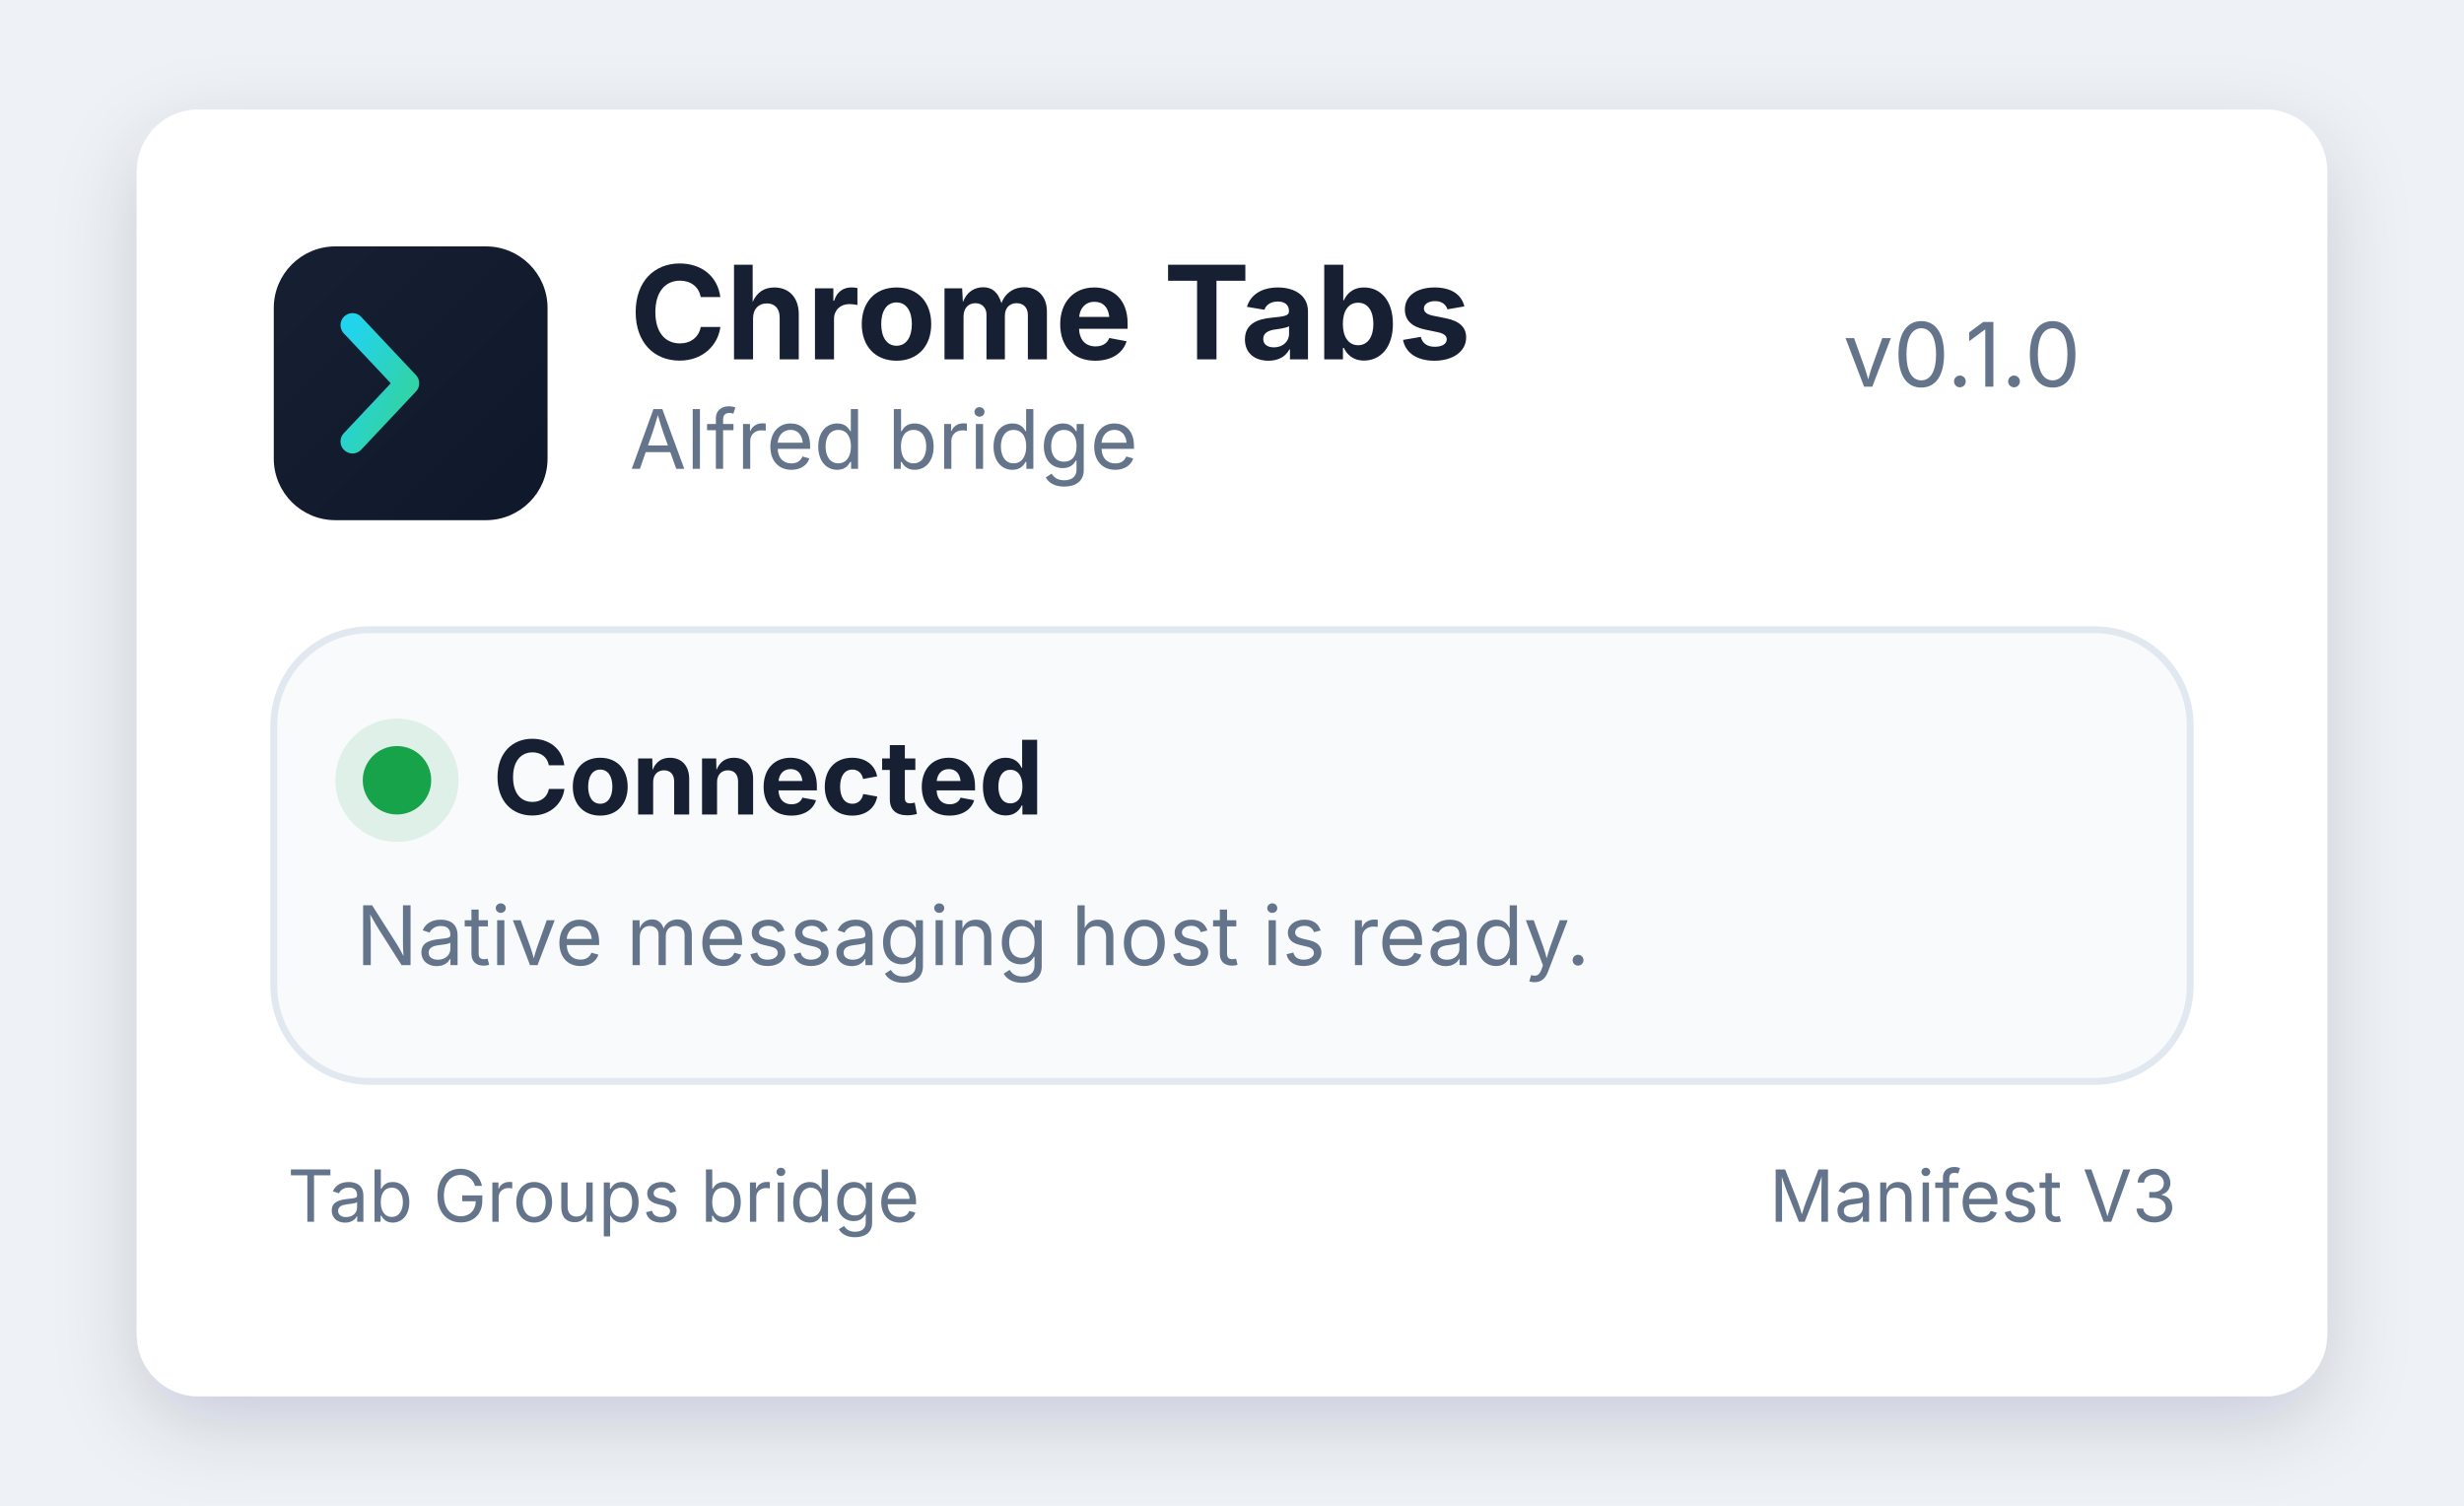
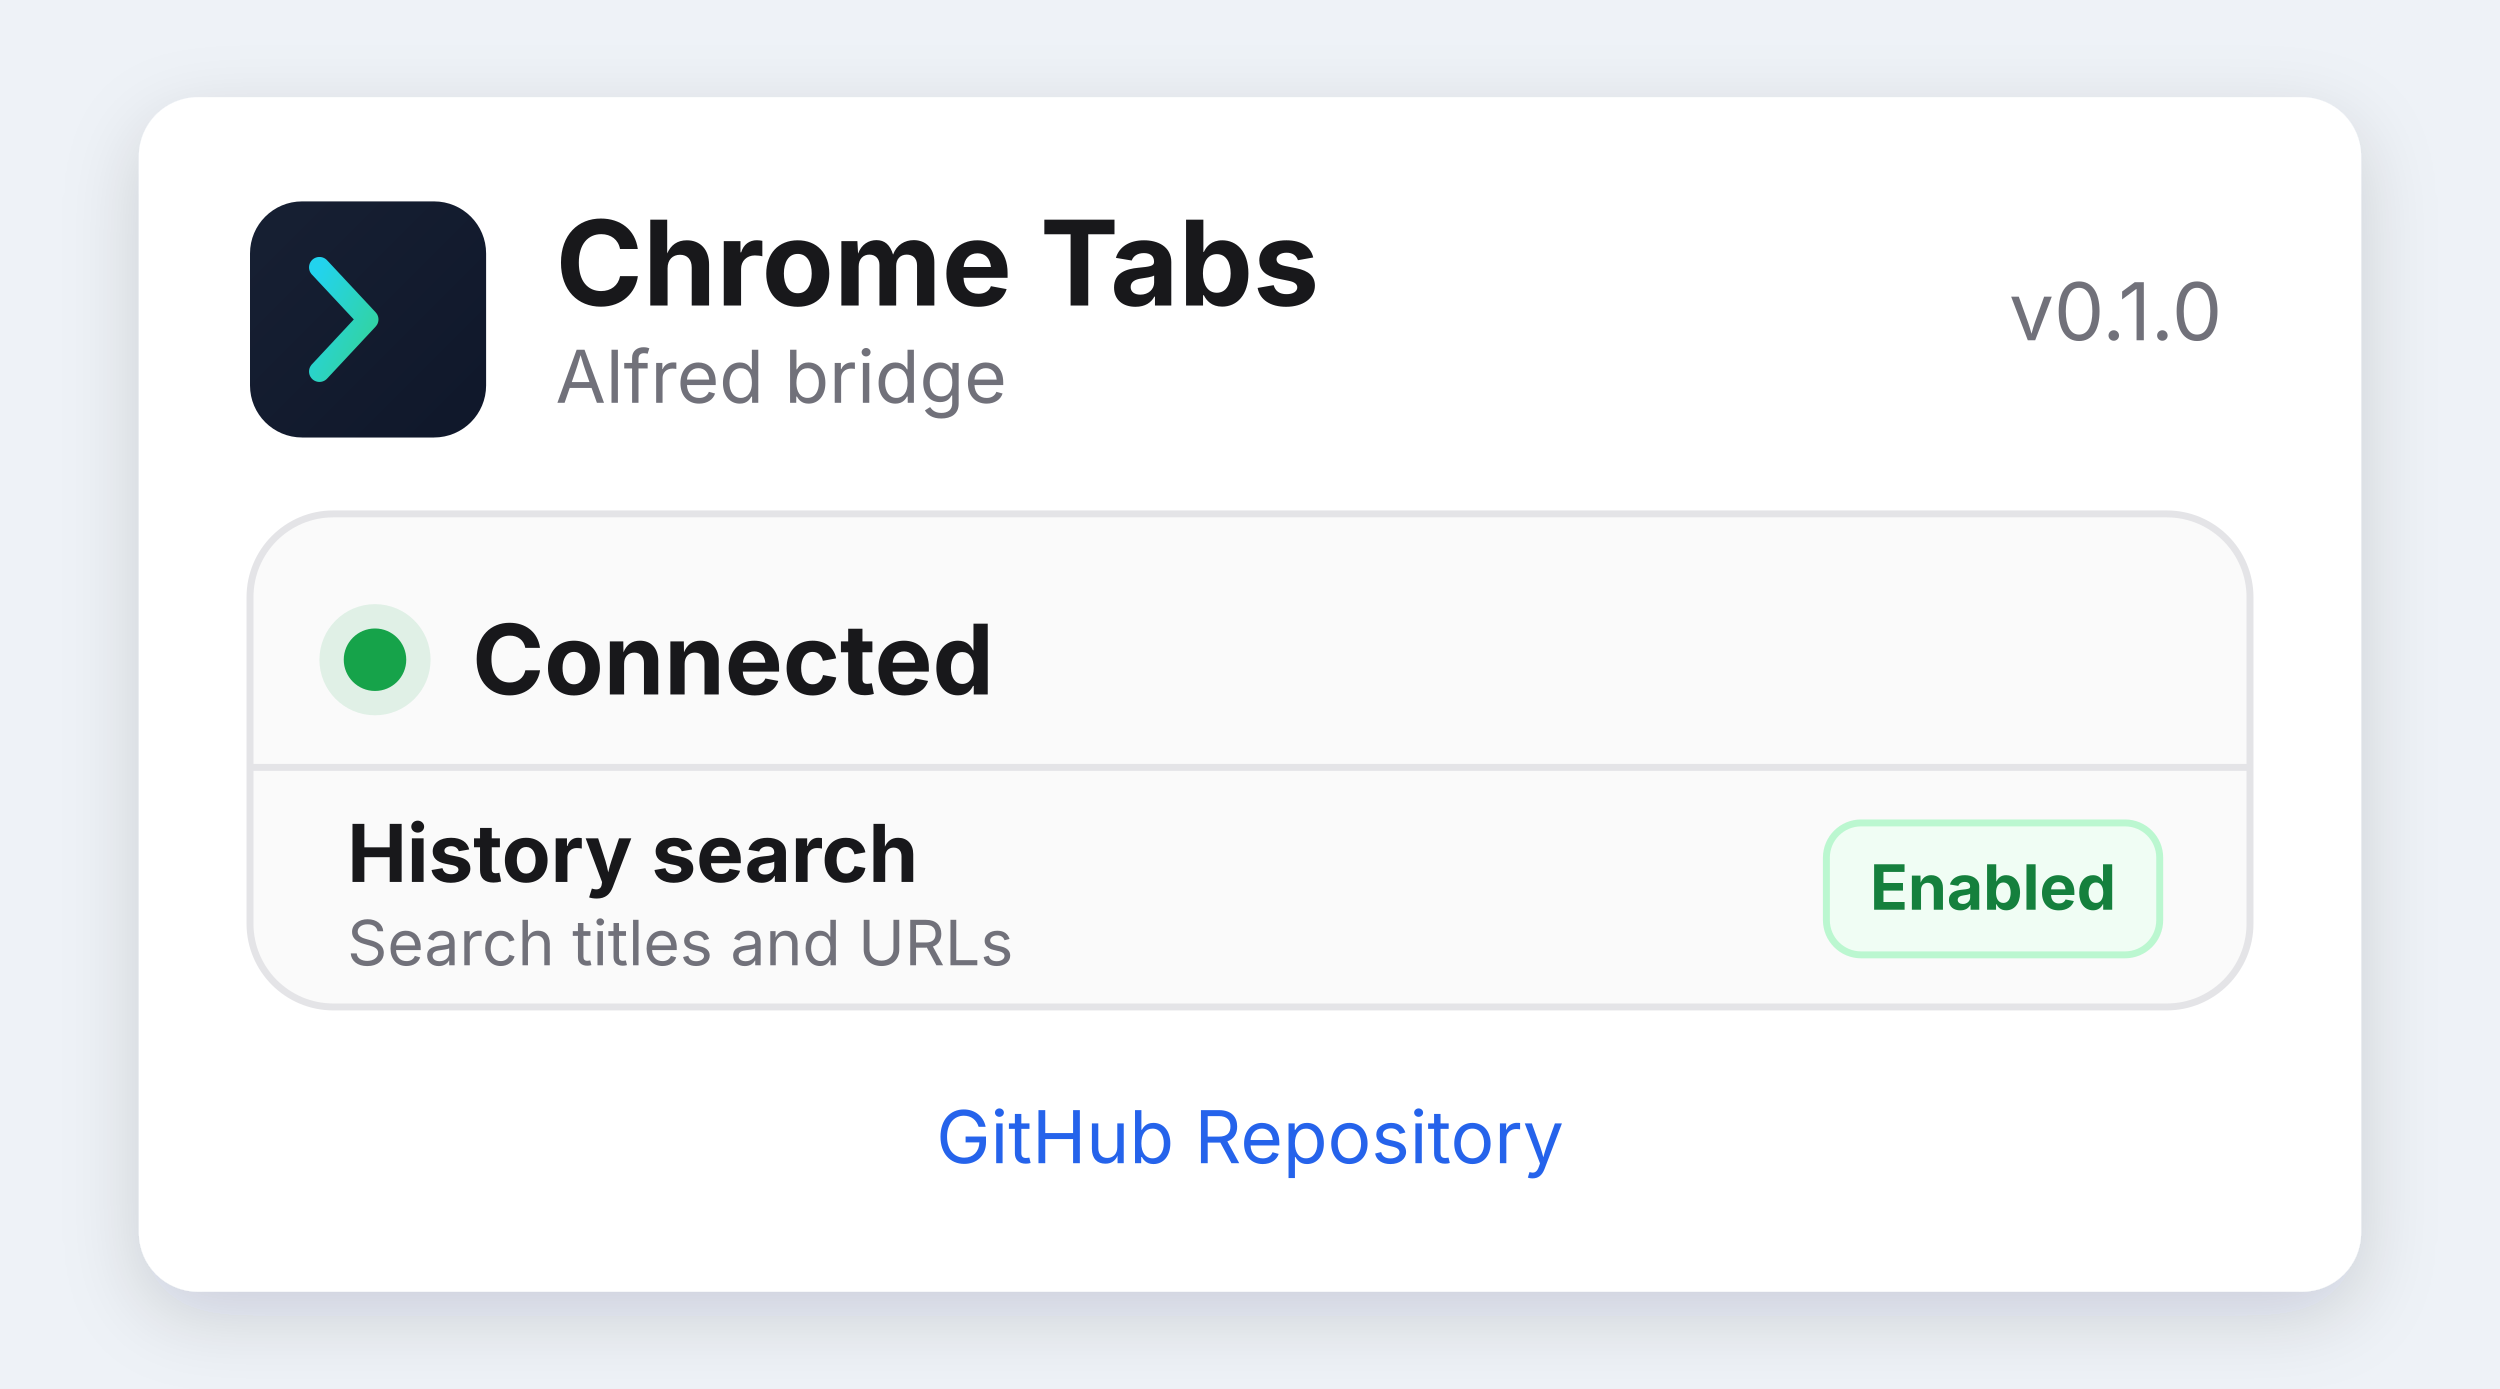
- <svg xmlns="http://www.w3.org/2000/svg" width="720" height="440" viewBox="0 0 720 440" role="img" aria-labelledby="title description">
+ <svg xmlns="http://www.w3.org/2000/svg" width="720" height="400" viewBox="0 0 720 400" role="img" aria-labelledby="title description">
  <defs>
    <linearGradient id="mark-background" x1="0" y1="0" x2="1" y2="1">
      <stop offset="0" stop-color="#172033" />
      <stop offset="1" stop-color="#0f172a" />
    </linearGradient>
    <linearGradient id="terminal-stroke" x1="0" y1="0" x2="1" y2="1">
      <stop offset="0" stop-color="#22d3ee" />
      <stop offset="1" stop-color="#34d399" />
    </linearGradient>
    <filter id="shadow" x="-15%" y="-15%" width="130%" height="140%">
-       <feDropShadow dx="0" dy="8" stdDeviation="12" flood-color="#0f172a" flood-opacity="0.16" />
+       <feDropShadow dx="0" dy="7" stdDeviation="11" flood-color="#0f172a" flood-opacity="0.15" />
    </filter>
  </defs>
-   <rect width="720" height="440" fill="#eef2f7" />
+   <rect width="720" height="400" fill="#eef2f7" />
  <g filter="url(#shadow)">
-     <rect x="40" y="32" width="640" height="376" rx="18" fill="#ffffff" />
+     <rect x="40" y="28" width="640" height="344" rx="17" fill="#ffffff" />
  </g>
-   <g transform="translate(80 72)">
-     <rect width="80" height="80" rx="18" fill="url(#mark-background)" />
-     <path d="M23 23 39 40 23 57" fill="none" stroke="url(#terminal-stroke)" stroke-width="7" stroke-linecap="round" stroke-linejoin="round" />
-     <path d="M43 57h16" fill="none" stroke="url(#terminal-stroke)" stroke-width="7" stroke-linecap="round" />
+   <g transform="translate(72 58)">
+     <rect width="68" height="68" rx="15" fill="url(#mark-background)" />
+     <path d="M20 19 34 34 20 49" fill="none" stroke="url(#terminal-stroke)" stroke-width="6" stroke-linecap="round" stroke-linejoin="round" />
+     <path d="M38 49h14" fill="none" stroke="url(#terminal-stroke)" stroke-width="6" stroke-linecap="round" />
  </g>
-   <text x="184" y="105" fill="#172033" font-family="-apple-system, BlinkMacSystemFont, 'Segoe UI', sans-serif" font-size="38" font-weight="700">Chrome Tabs</text>
-   <text x="184" y="137" fill="#64748b" font-family="-apple-system, BlinkMacSystemFont, 'Segoe UI', sans-serif" font-size="24">Alfred bridge</text>
-   <text x="608" y="113" fill="#64748b" font-family="-apple-system, BlinkMacSystemFont, 'Segoe UI', sans-serif" font-size="26" text-anchor="end">v0.1.0</text>
-   <rect x="80" y="184" width="560" height="132" rx="28" fill="#f8fafc" stroke="#e2e8f0" stroke-width="2" />
-   <circle cx="116" cy="228" r="18" fill="#16a34a" opacity="0.12" />
-   <circle cx="116" cy="228" r="10" fill="#16a34a" />
-   <text x="144" y="238" fill="#172033" font-family="-apple-system, BlinkMacSystemFont, 'Segoe UI', sans-serif" font-size="30" font-weight="700">Connected</text>
-   <text x="104" y="282" fill="#64748b" font-family="-apple-system, BlinkMacSystemFont, 'Segoe UI', sans-serif" font-size="24">Native messaging host is ready.</text>
-   <text x="84" y="357" fill="#64748b" font-family="-apple-system, BlinkMacSystemFont, 'Segoe UI', sans-serif" font-size="21">Tab Groups bridge</text>
-   <text x="636" y="357" fill="#64748b" font-family="-apple-system, BlinkMacSystemFont, 'Segoe UI', sans-serif" font-size="21" text-anchor="end">Manifest V3</text>
+   <text x="160" y="88" fill="#18181b" font-family="-apple-system, BlinkMacSystemFont, 'Segoe UI', sans-serif" font-size="34" font-weight="700">Chrome Tabs</text>
+   <text x="160" y="116" fill="#71717a" font-family="-apple-system, BlinkMacSystemFont, 'Segoe UI', sans-serif" font-size="21">Alfred bridge</text>
+   <text x="640" y="98" fill="#71717a" font-family="-apple-system, BlinkMacSystemFont, 'Segoe UI', sans-serif" font-size="23" text-anchor="end">v0.1.0</text>
+   <rect x="72" y="148" width="576" height="142" rx="24" fill="#fafafa" stroke="#e4e4e7" stroke-width="2" />
+   <circle cx="108" cy="190" r="16" fill="#16a34a" opacity="0.12" />
+   <circle cx="108" cy="190" r="9" fill="#16a34a" />
+   <text x="136" y="200" fill="#18181b" font-family="-apple-system, BlinkMacSystemFont, 'Segoe UI', sans-serif" font-size="28" font-weight="700">Connected</text>
+   <path d="M72 221h576" stroke="#e4e4e7" stroke-width="2" />
+   <text x="100" y="254" fill="#18181b" font-family="-apple-system, BlinkMacSystemFont, 'Segoe UI', sans-serif" font-size="23" font-weight="700">History search</text>
+   <text x="100" y="278" fill="#71717a" font-family="-apple-system, BlinkMacSystemFont, 'Segoe UI', sans-serif" font-size="18">Search titles and URLs</text>
+   <rect x="526" y="237" width="96" height="38" rx="10" fill="#f0fdf4" stroke="#bbf7d0" stroke-width="2" />
+   <text x="574" y="262" fill="#15803d" font-family="-apple-system, BlinkMacSystemFont, 'Segoe UI', sans-serif" font-size="18" font-weight="700" text-anchor="middle">Enabled</text>
+   <text x="360" y="335" fill="#2563eb" font-family="-apple-system, BlinkMacSystemFont, 'Segoe UI', sans-serif" font-size="21" text-anchor="middle">GitHub Repository</text>
</svg>
